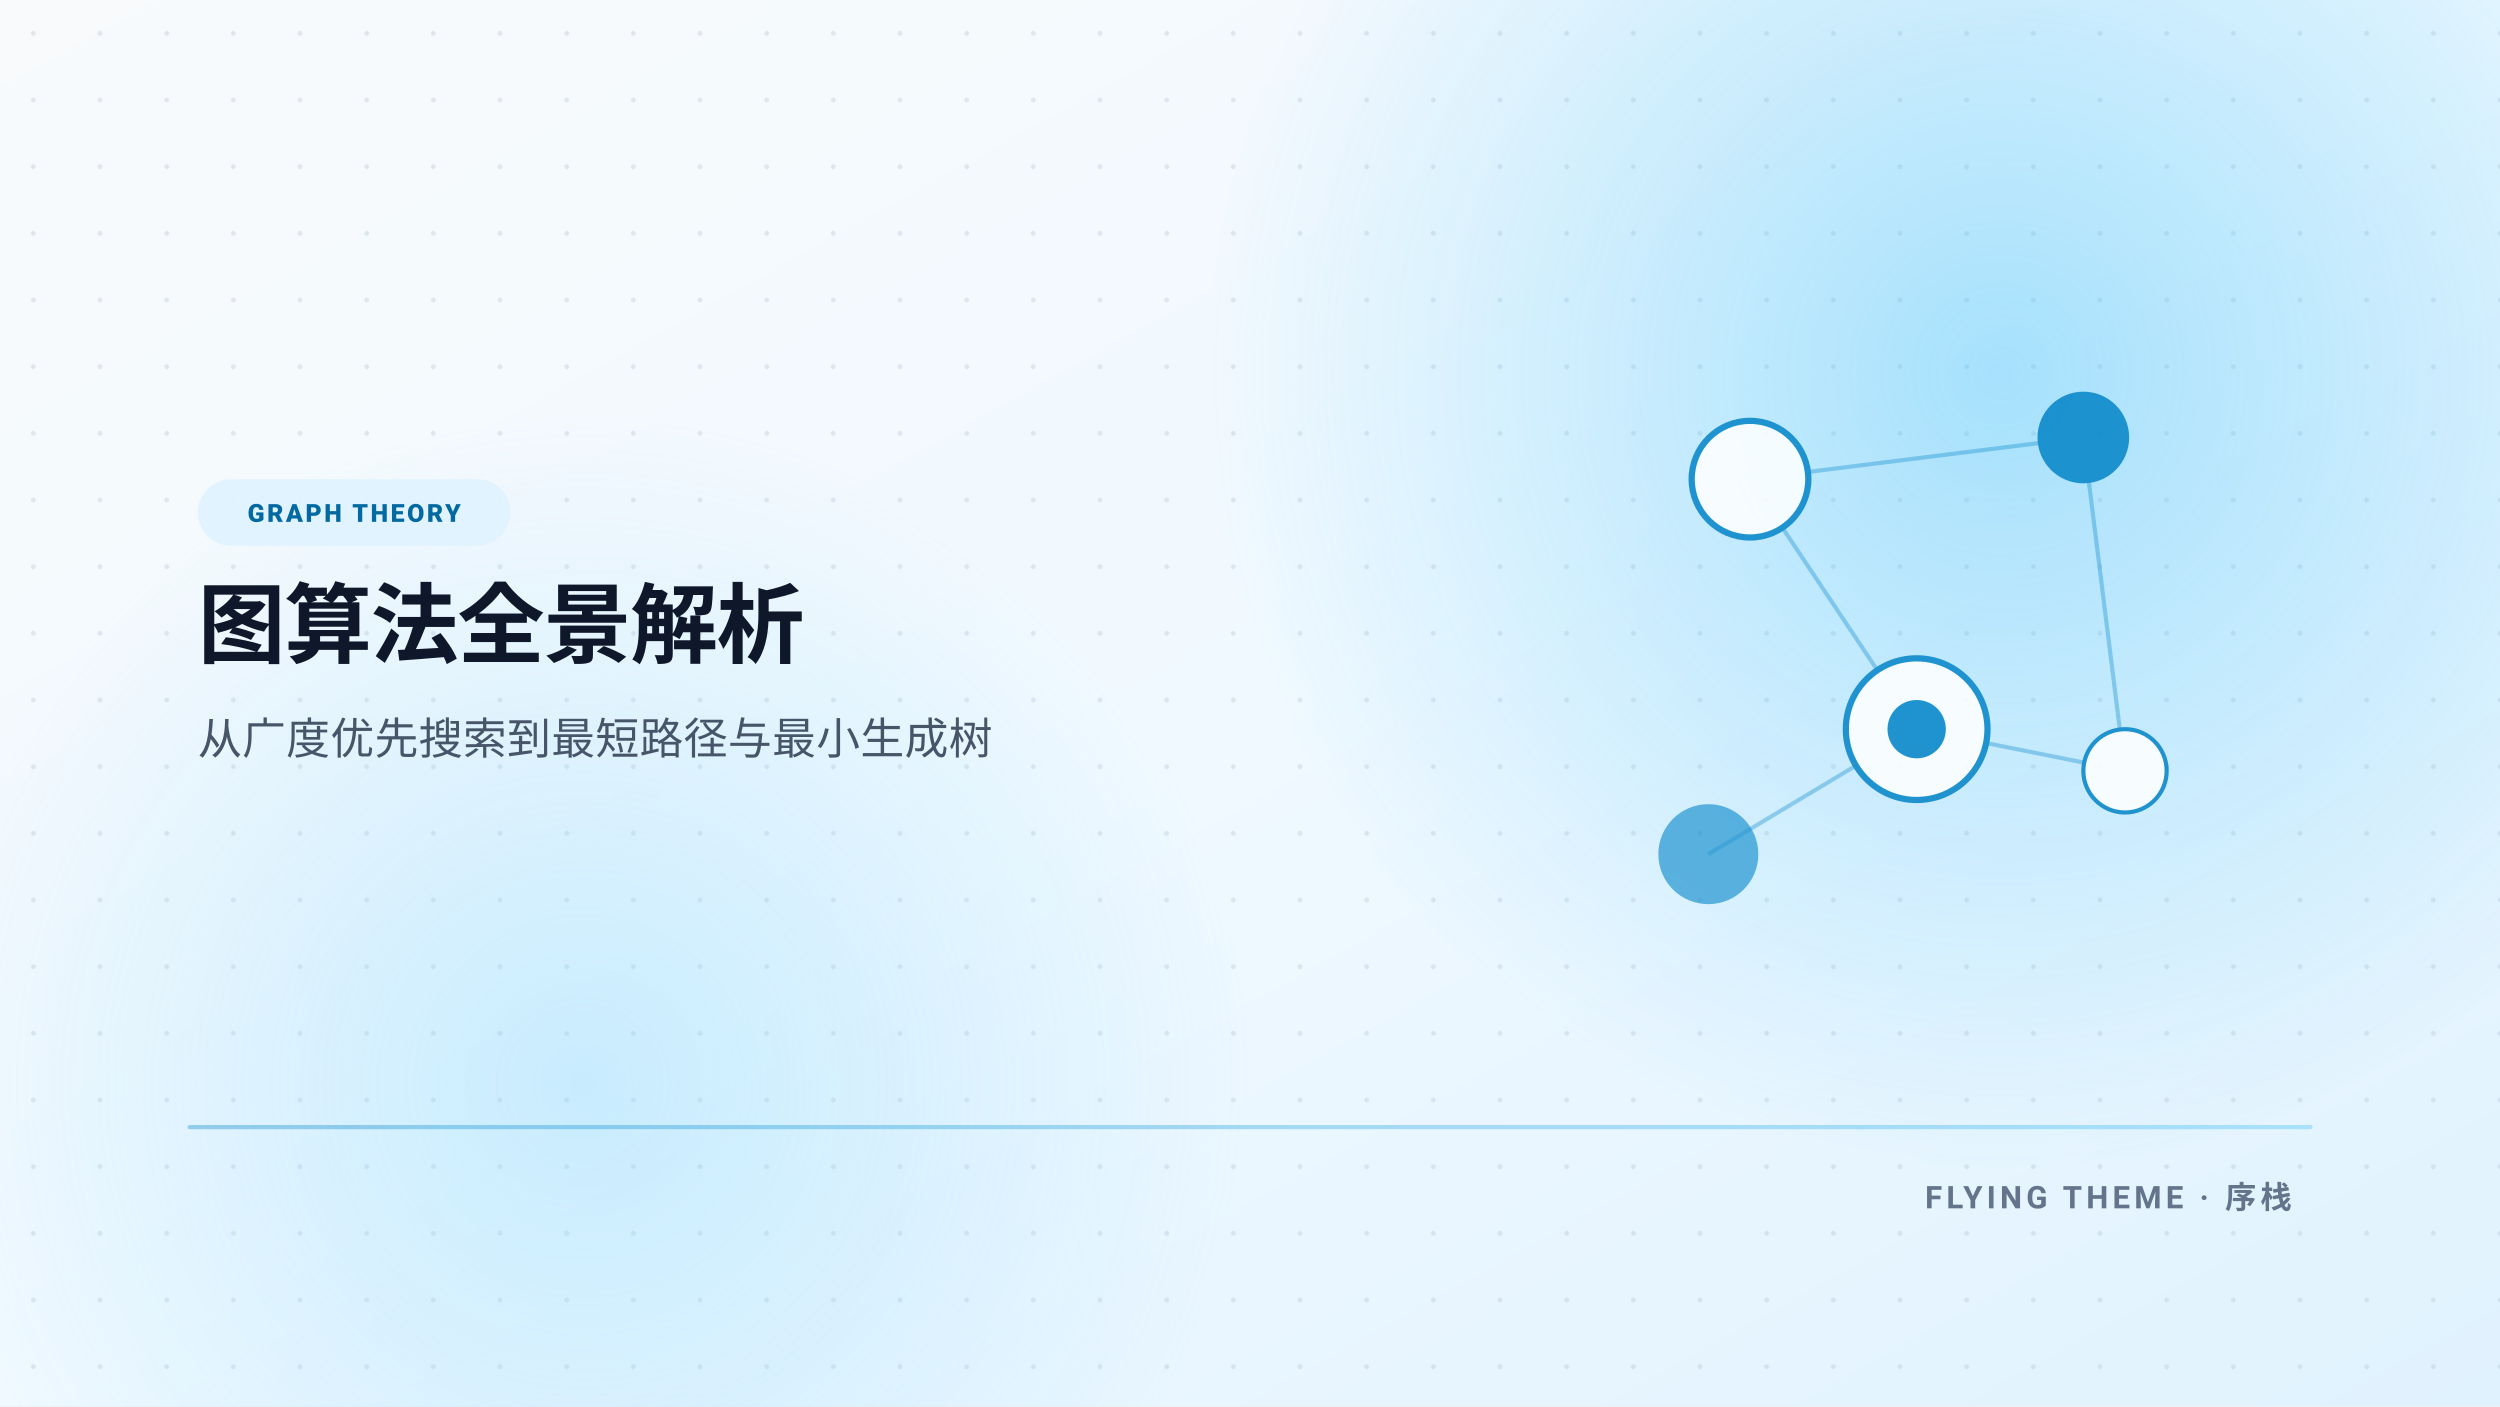
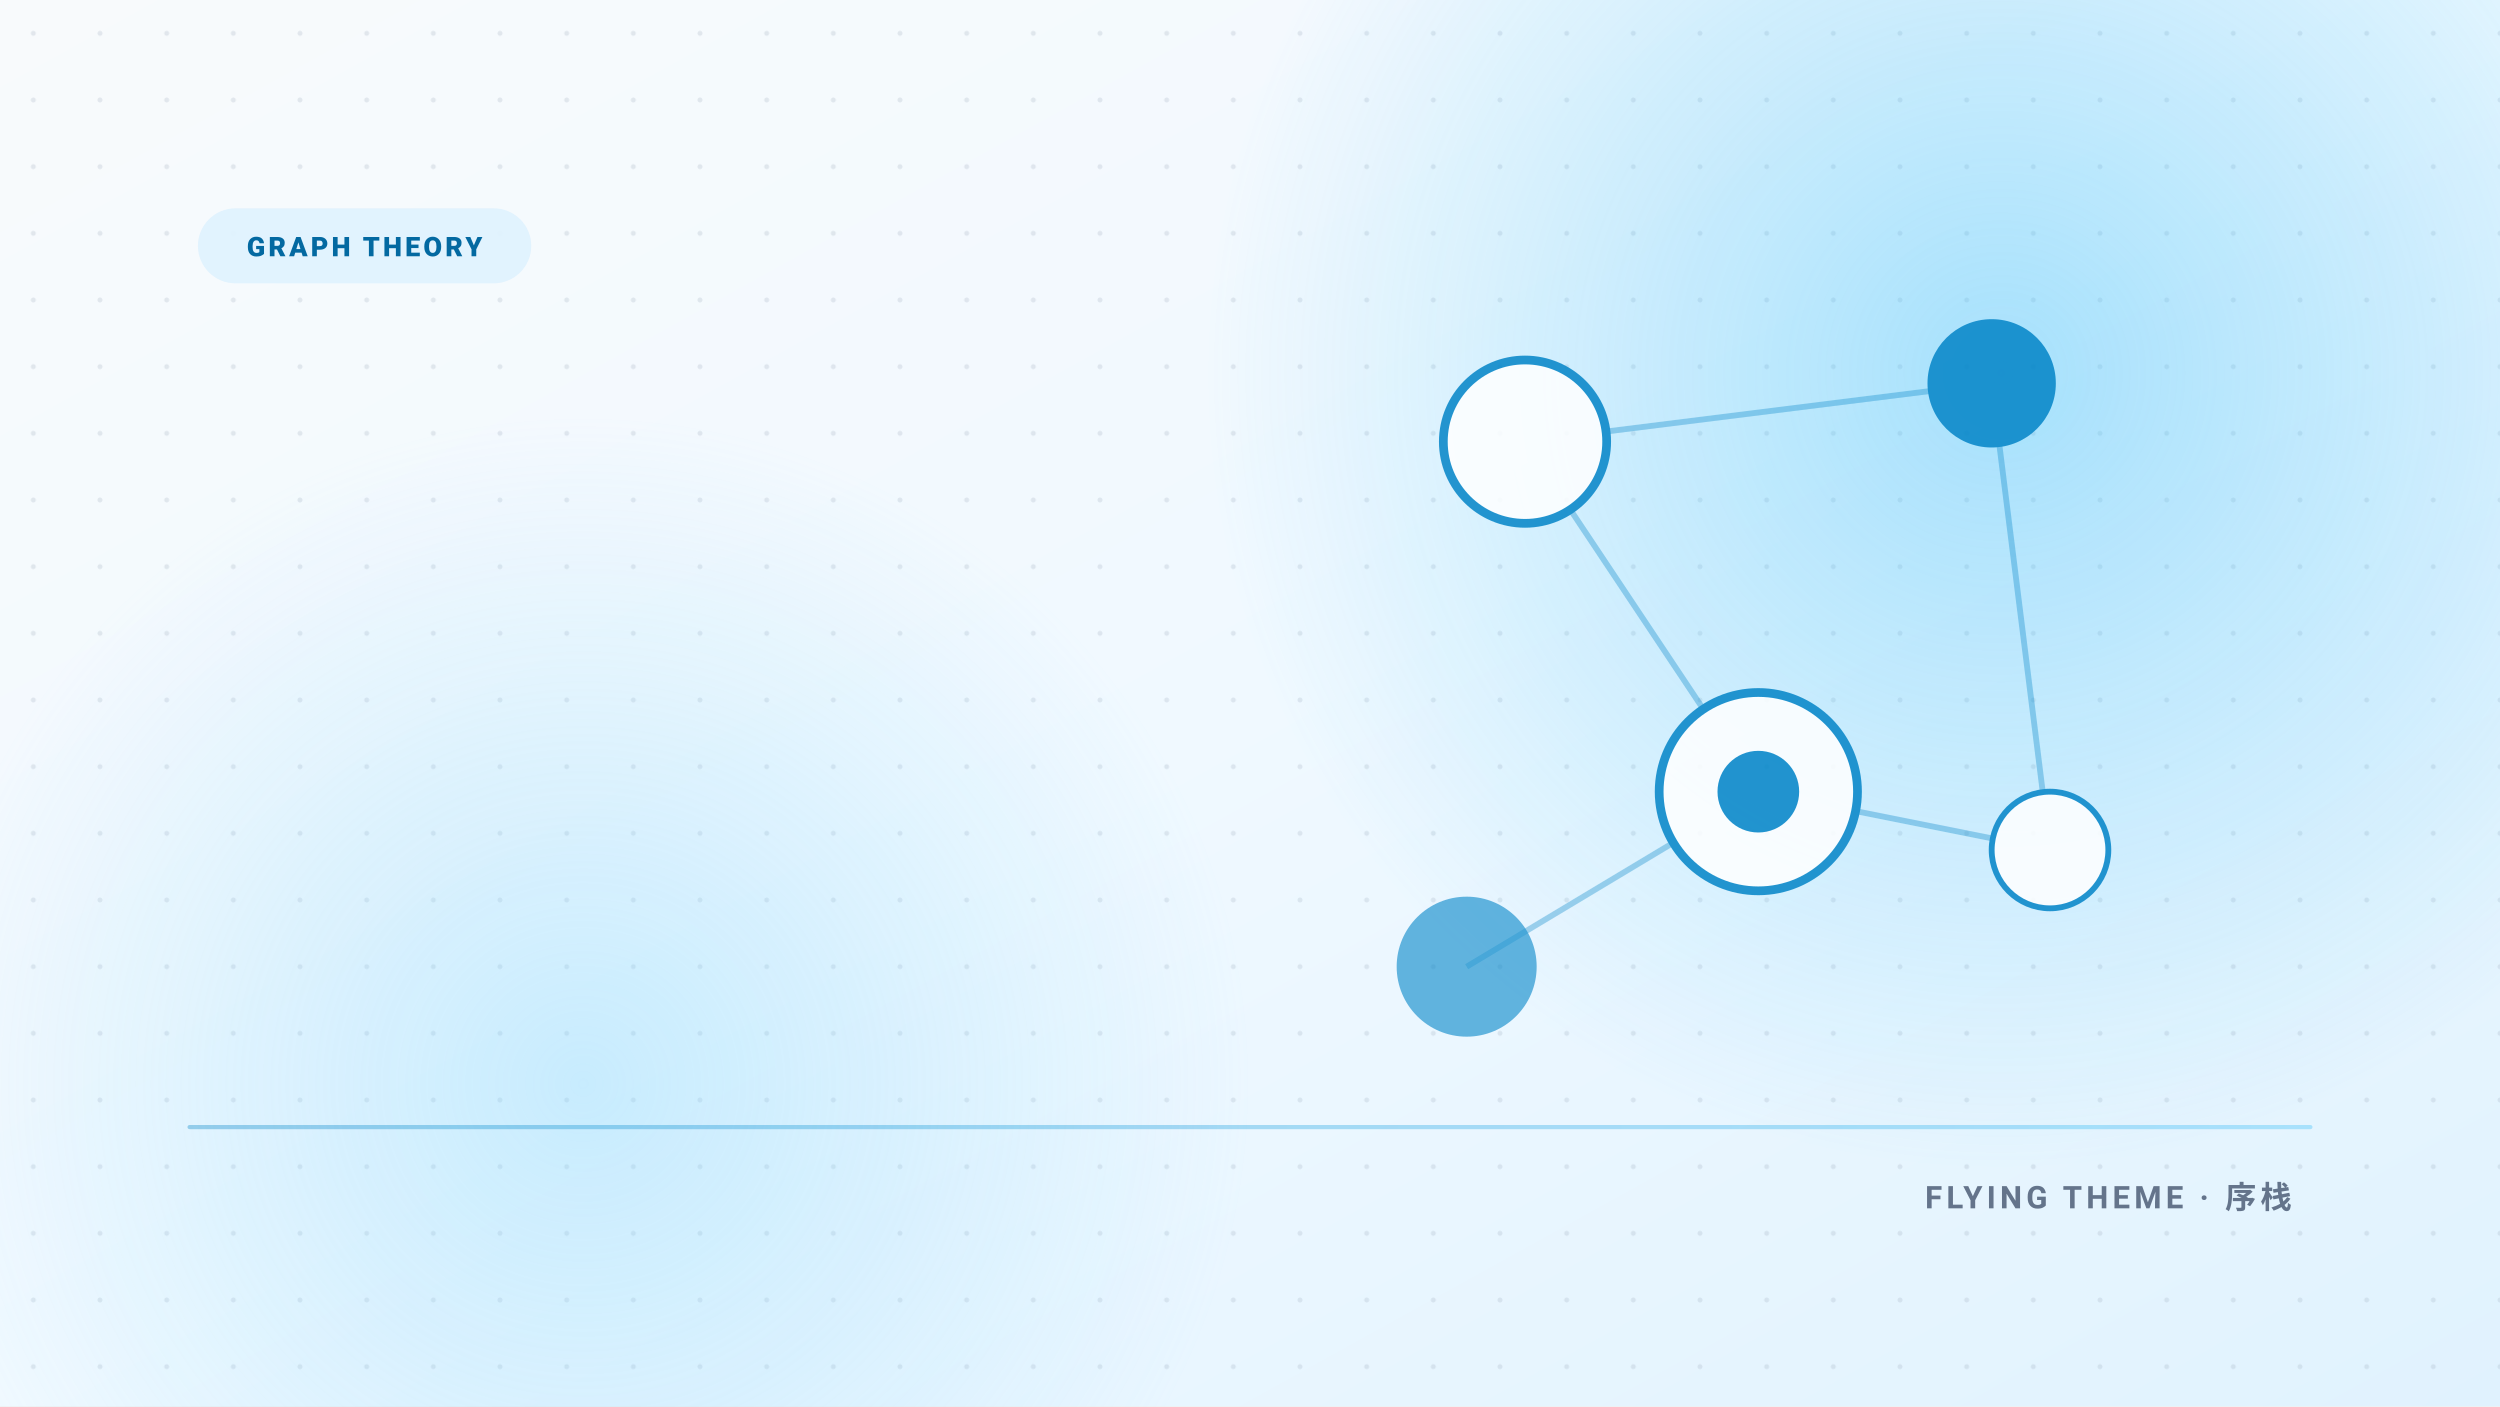
<svg xmlns="http://www.w3.org/2000/svg" viewBox="0 0 1200 675" width="1200" height="675" style="background-color: #F8FAFC;">
  <defs>
    <linearGradient id="bgGrad_graph_algorithms" x1="0%" y1="0%" x2="100%" y2="100%">
      <stop offset="0%" stop-color="#F8FAFC" />
      <stop offset="50%" stop-color="#F0F9FF" />
      <stop offset="100%" stop-color="#E0F2FE" />
    </linearGradient>
    <linearGradient id="accentGrad_graph_algorithms" x1="0%" y1="0%" x2="100%" y2="0%">
      <stop offset="0%" stop-color="#0284C7" />
      <stop offset="100%" stop-color="#38BDF8" />
    </linearGradient>
    <pattern id="dotGrid_graph_algorithms" width="32" height="32" patternUnits="userSpaceOnUse">
      <circle cx="16" cy="16" r="1.2" fill="#94A3B8" opacity="0.22" />
    </pattern>
    <radialGradient id="glow1_graph_algorithms" cx="50%" cy="50%" r="50%">
      <stop offset="0%" stop-color="#38BDF8" stop-opacity="0.4" />
      <stop offset="100%" stop-color="#38BDF8" stop-opacity="0" />
    </radialGradient>
    <radialGradient id="glow2_graph_algorithms" cx="50%" cy="50%" r="50%">
      <stop offset="0%" stop-color="#7DD3FC" stop-opacity="0.35" />
      <stop offset="100%" stop-color="#7DD3FC" stop-opacity="0" />
    </radialGradient>
  </defs>
  <rect width="100%" height="100%" fill="url(#bgGrad_graph_algorithms)" />
  <rect width="100%" height="100%" fill="url(#dotGrid_graph_algorithms)" />
  <circle cx="960" cy="180" r="380" fill="url(#glow1_graph_algorithms)" />
  <circle cx="280" cy="520" r="320" fill="url(#glow2_graph_algorithms)" />
-   <g transform="translate(760, 150)" opacity="0.85">
+   <g transform="translate(620, 100) scale(1.4)" opacity="0.85">
    <line x1="80" y1="80" x2="240" y2="60" stroke="#0284C7" stroke-width="2" opacity="0.4" />
    <line x1="80" y1="80" x2="160" y2="200" stroke="#0284C7" stroke-width="2" opacity="0.4" />
    <line x1="240" y1="60" x2="260" y2="220" stroke="#0284C7" stroke-width="2" opacity="0.4" />
    <line x1="160" y1="200" x2="260" y2="220" stroke="#0284C7" stroke-width="2" opacity="0.4" />
    <line x1="160" y1="200" x2="60" y2="260" stroke="#0284C7" stroke-width="2" opacity="0.4" />
    <circle cx="80" cy="80" r="28" fill="#FFFFFF" stroke="#0284C7" stroke-width="3" />
    <circle cx="240" cy="60" r="22" fill="#0284C7" />
    <circle cx="160" cy="200" r="34" fill="#FFFFFF" stroke="#0284C7" stroke-width="3" />
    <circle cx="160" cy="200" r="14" fill="#0284C7" />
    <circle cx="260" cy="220" r="20" fill="#FFFFFF" stroke="#0284C7" stroke-width="2" />
    <circle cx="60" cy="260" r="24" fill="#0284C7" opacity="0.7" />
  </g>
  <rect x="90" y="540" width="1020" height="2" fill="url(#accentGrad_graph_algorithms)" opacity="0.35" rx="1" />
-   <g transform="translate(95, 230)">
-     <rect x="0" y="0" width="150" height="32" rx="16" fill="#E0F2FE" opacity="0.95" />
-     <text x="75" y="20.5" text-anchor="middle" font-family="-apple-system, BlinkMacSystemFont, 'Segoe UI', Roboto, sans-serif" font-size="12" font-weight="800" fill="#0369A1" letter-spacing="1.2">
+   <g transform="translate(95, 100)">
+     <rect x="0" y="0" width="160" height="36" rx="18" fill="#E0F2FE" opacity="0.95" />
+     <text x="80" y="23" text-anchor="middle" font-family="system-ui, -apple-system, BlinkMacSystemFont, 'Segoe UI', Roboto, sans-serif" font-size="13" font-weight="800" fill="#0369A1" letter-spacing="1.5">
      GRAPH THEORY
-     </text>
-     <text x="0" y="85" font-family="-apple-system, BlinkMacSystemFont, 'Segoe UI', Roboto, sans-serif" font-size="42" font-weight="800" fill="#0F172A" letter-spacing="-0.5">
-       图算法全景解析
-     </text>
-     <text x="0" y="132" font-family="-apple-system, BlinkMacSystemFont, 'Segoe UI', Roboto, sans-serif" font-size="21" font-weight="500" fill="#475569" letter-spacing="0.2">
-       从广度优先搜索到最短路径与最小生成树
    </text>
  </g>
  <g transform="translate(1100, 580)">
-     <text text-anchor="end" font-family="-apple-system, BlinkMacSystemFont, 'Segoe UI', Roboto, sans-serif" font-size="15" font-weight="600" fill="#64748B" letter-spacing="2">
+     <text text-anchor="end" font-family="system-ui, -apple-system, BlinkMacSystemFont, 'Segoe UI', Roboto, sans-serif" font-size="15" font-weight="600" fill="#64748B" letter-spacing="2">
      FLYING THEME · 序栈
    </text>
  </g>
</svg>
